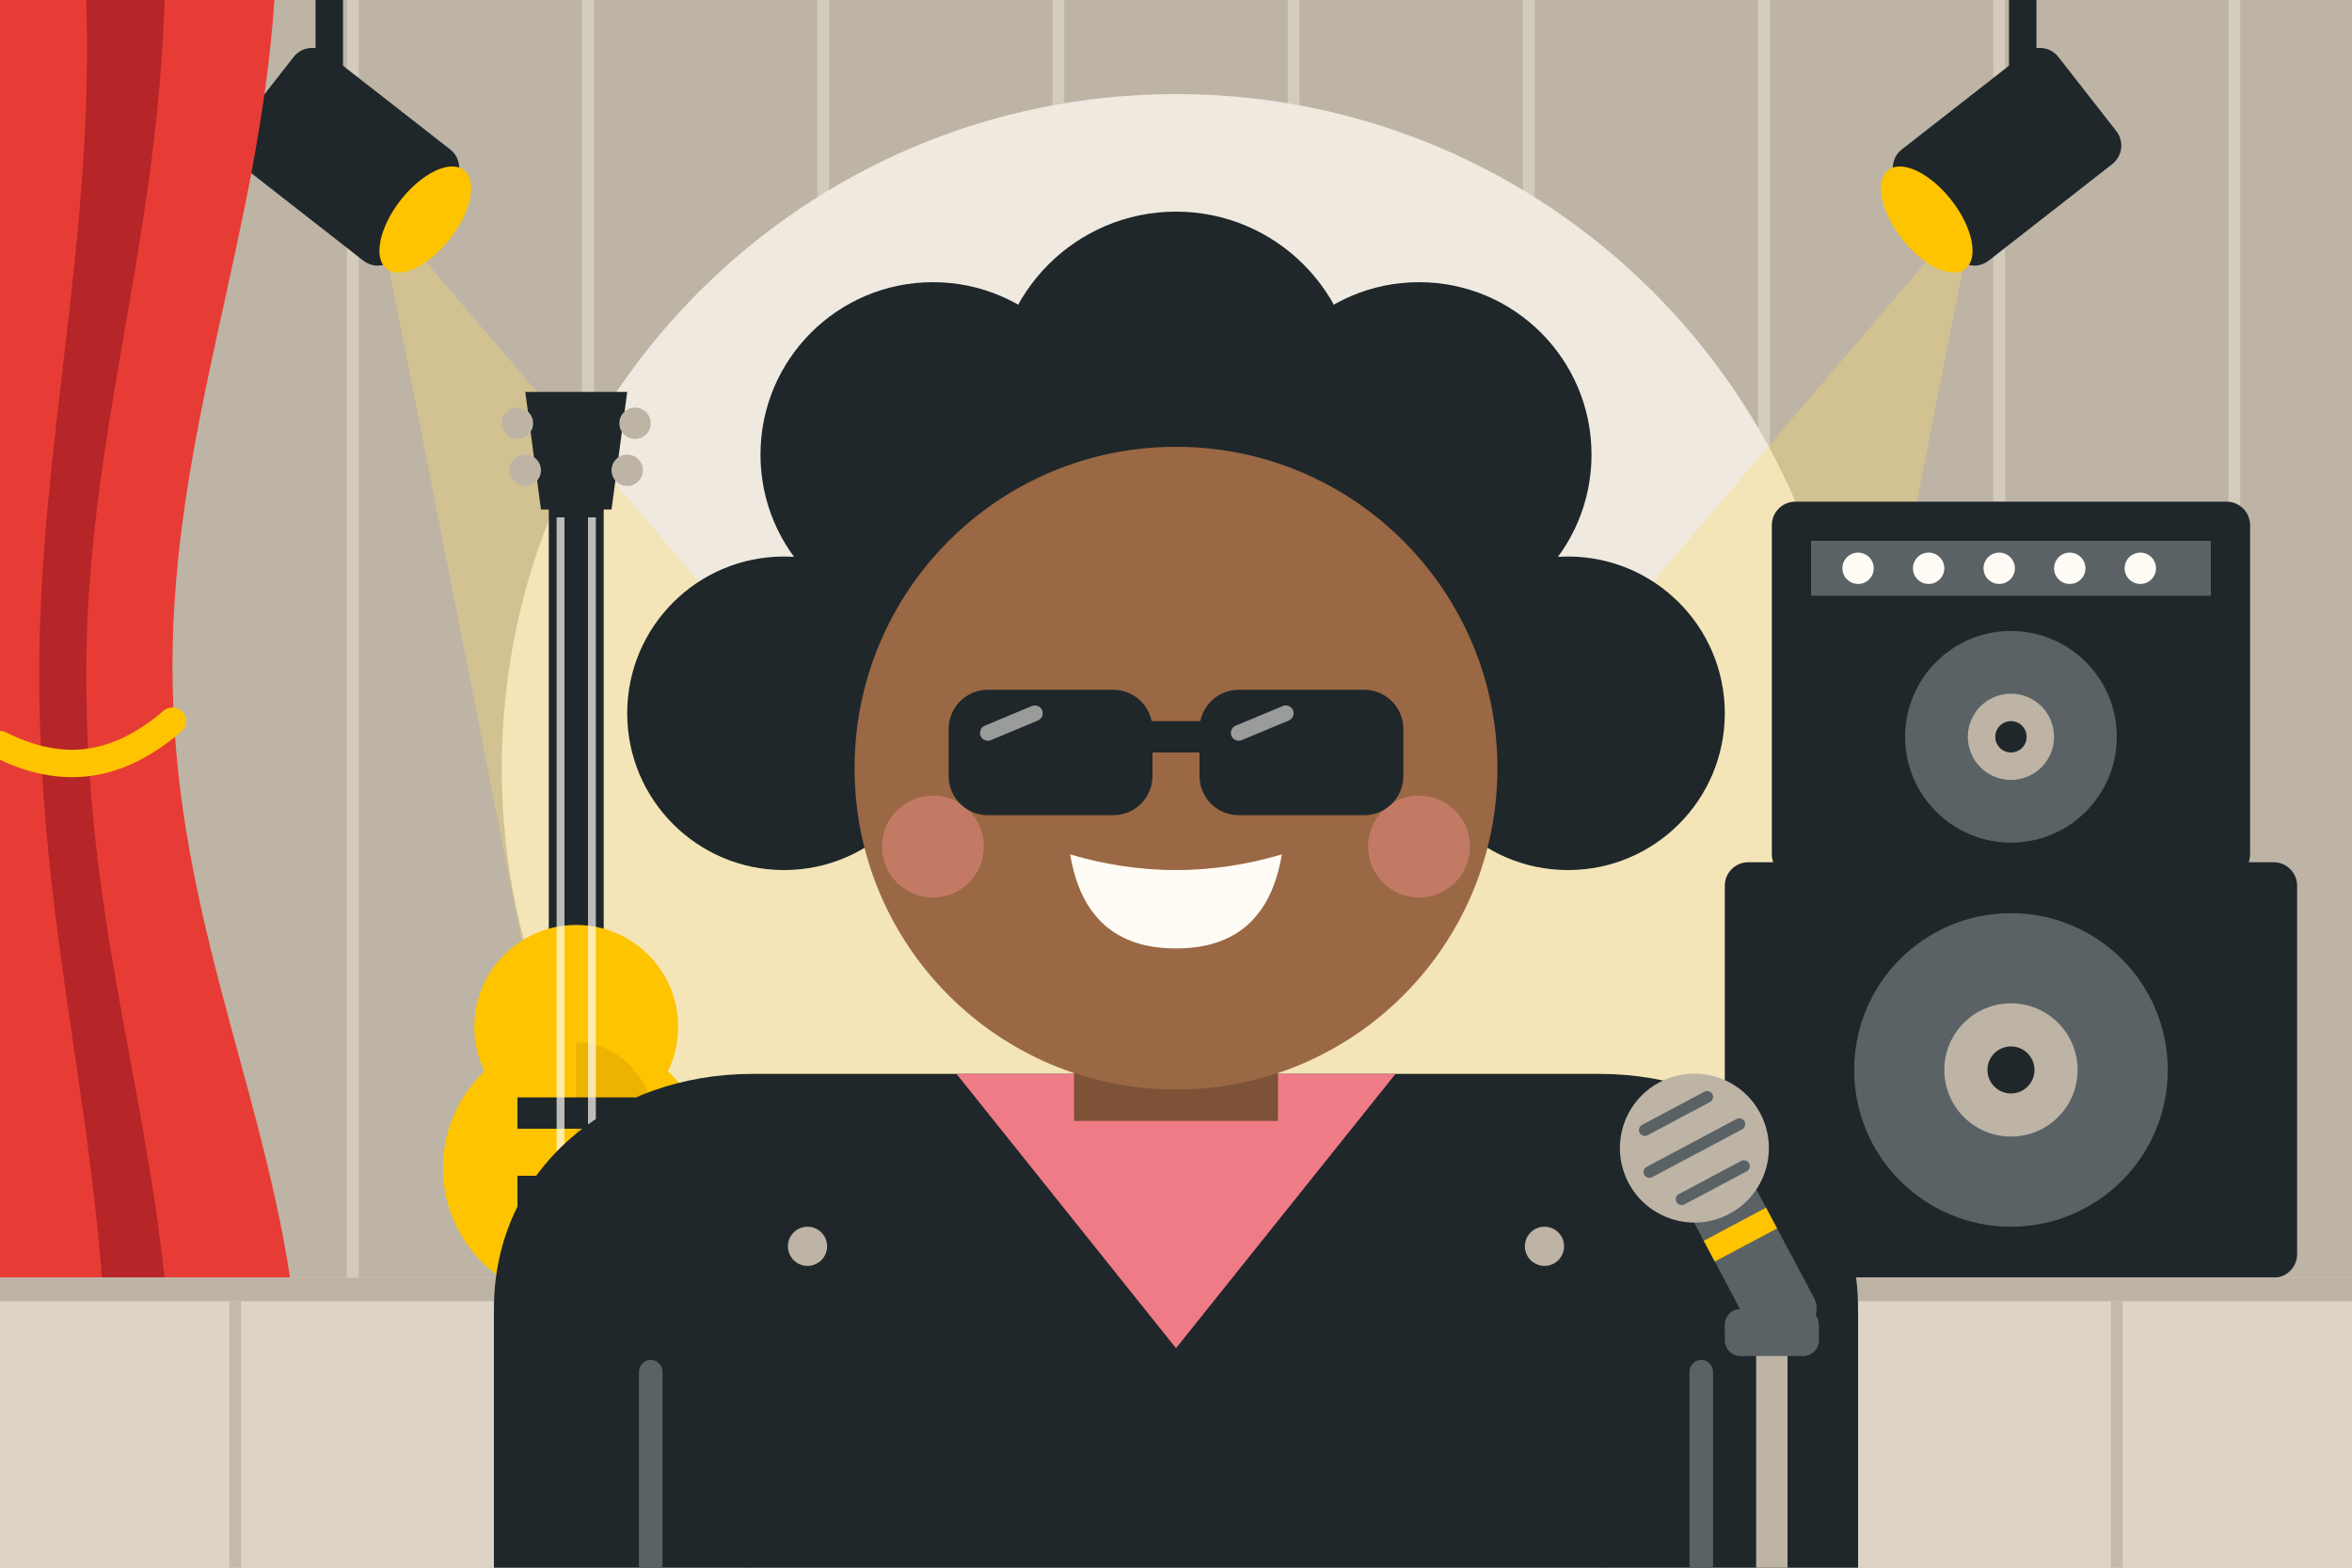
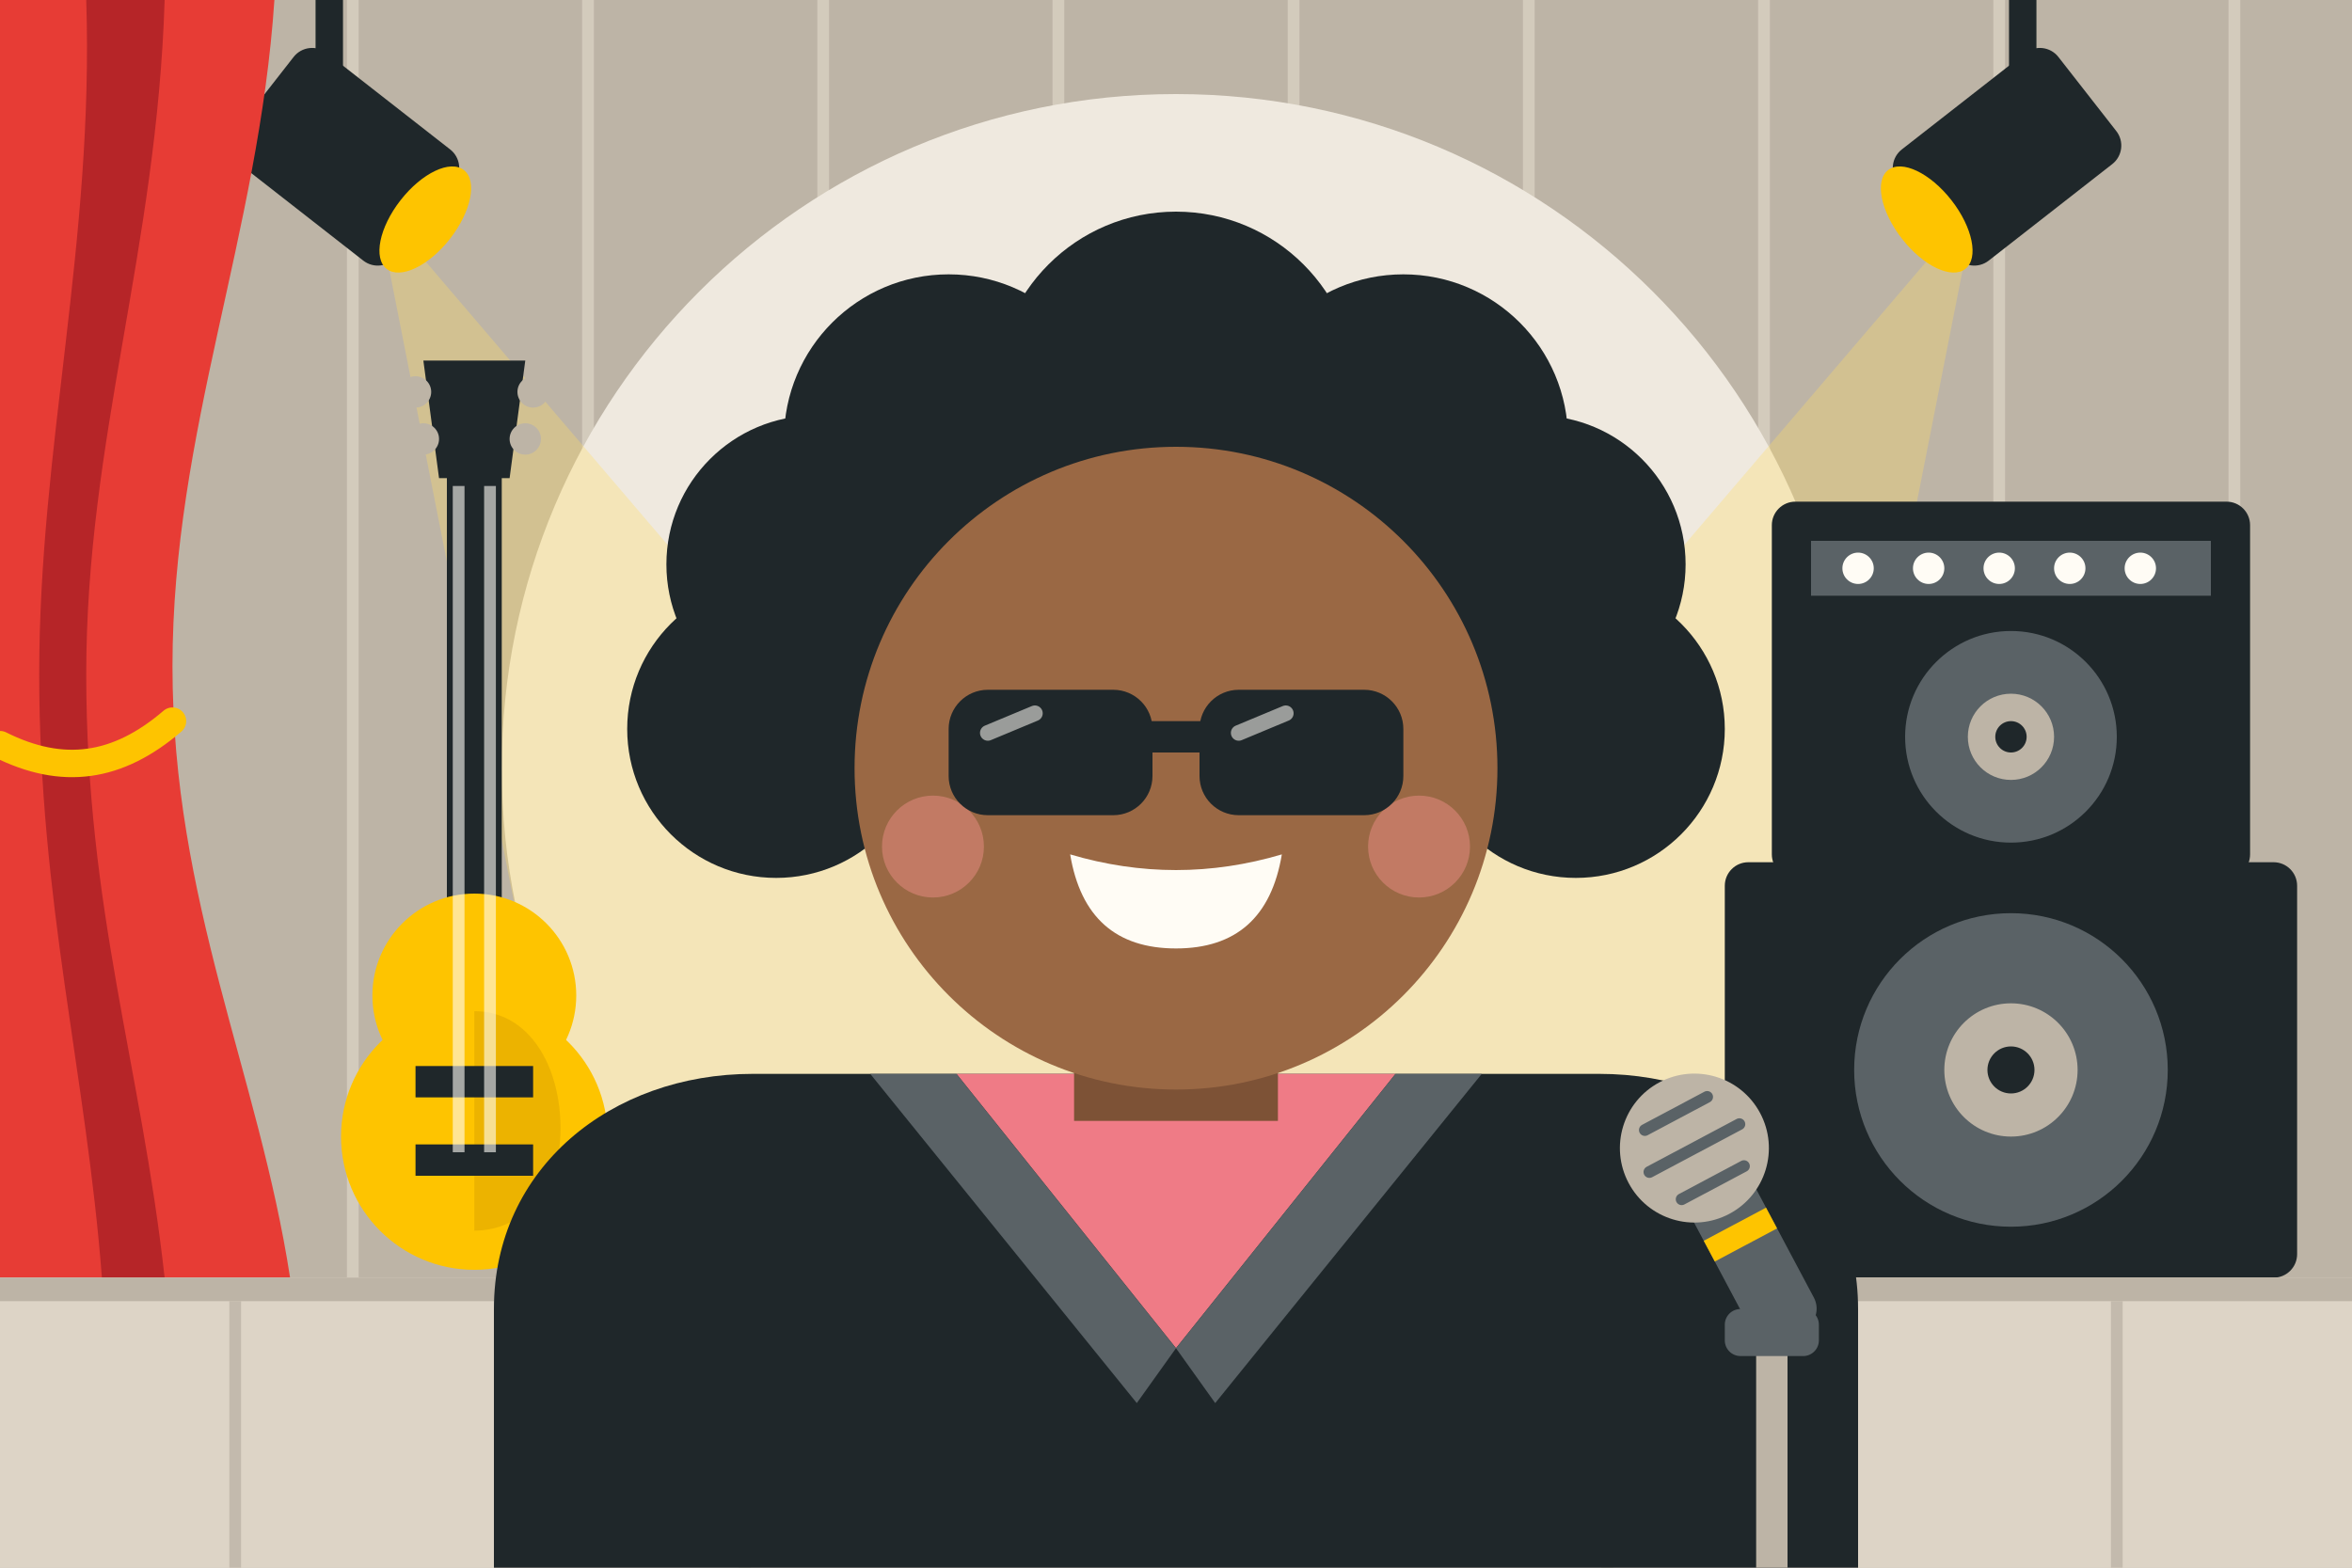
<svg xmlns="http://www.w3.org/2000/svg" viewBox="0 0 600 400">
  <rect x="0" y="0" width="600" height="400" fill="#bdb4a6" />
  <path d="M30 0V326M90 0V326M150 0V326M210 0V326M270 0V326M330 0V326M390 0V326M450 0V326M510 0V326M570 0V326" fill="none" stroke="#ddd4c6" stroke-width="3" stroke-linecap="butt" stroke-linejoin="round" opacity="0.7" />
  <circle cx="300" cy="196" r="172" fill="#efe9df" />
  <path d="M96 52L150 326H330z" fill="#ffdc66" opacity="0.32" />
  <path d="M504 52L450 326H270z" fill="#ffdc66" opacity="0.32" />
  <path d="M84 0v26M516 0v26" fill="none" stroke="#1f272a" stroke-width="7" stroke-linecap="butt" stroke-linejoin="round" />
  <g transform="translate(88 40) rotate(38)">
    <rect x="-26" y="-18" width="52" height="36" rx="6" fill="#1f272a" />
    <ellipse cx="26" cy="0" rx="8" ry="16" fill="#fec400" />
  </g>
  <g transform="translate(512 40) rotate(-38)">
    <rect x="-26" y="-18" width="52" height="36" rx="6" fill="#1f272a" />
    <ellipse cx="-26" cy="0" rx="8" ry="16" fill="#fec400" />
  </g>
  <path d="M0 0h70c-4 60-26 110-26 170s22 104 30 156H0z" fill="#e73c35" />
  <path d="M22 0h20c-2 64-20 112-20 172s14 100 20 154H26c-4-52-16-96-16-154S24 62 22 0z" fill="#b62528" />
  <path d="M0 190c16 8 30 6 44-6" fill="none" stroke="#fec400" stroke-width="7" stroke-linecap="round" stroke-linejoin="round" />
-   <rect x="140" y="126" width="14" height="122" fill="#1f272a" />
-   <path d="M134 100h26l-4 30h-18z" fill="#1f272a" />
-   <circle cx="132" cy="108" r="4" fill="#bdb4a6" />
-   <circle cx="162" cy="108" r="4" fill="#bdb4a6" />
-   <circle cx="134" cy="120" r="4" fill="#bdb4a6" />
-   <circle cx="160" cy="120" r="4" fill="#bdb4a6" />
-   <circle cx="147" cy="262" r="26" fill="#fec400" />
-   <circle cx="147" cy="298" r="34" fill="#fec400" />
-   <path d="M147 266c14 0 22 14 22 30s-10 26-22 26z" fill="#e0a800" opacity="0.6" />
-   <rect x="132" y="280" width="30" height="8" fill="#1f272a" />
-   <rect x="132" y="300" width="30" height="8" fill="#1f272a" />
-   <path d="M143 132v170M151 132v170" fill="none" stroke="#fffcf5" stroke-width="2" stroke-linecap="butt" stroke-linejoin="round" opacity="0.7" />
+   <g transform="translate(-26 -8)">
+     <rect x="140" y="126" width="14" height="122" fill="#1f272a" />
+     <path d="M134 100h26l-4 30h-18z" fill="#1f272a" />
+     <circle cx="132" cy="108" r="4" fill="#bdb4a6" />
+     <circle cx="162" cy="108" r="4" fill="#bdb4a6" />
+     <circle cx="134" cy="120" r="4" fill="#bdb4a6" />
+     <circle cx="160" cy="120" r="4" fill="#bdb4a6" />
+     <circle cx="147" cy="262" r="26" fill="#fec400" />
+     <circle cx="147" cy="298" r="34" fill="#fec400" />
+     <path d="M147 266c14 0 22 14 22 30s-10 26-22 26z" fill="#e0a800" opacity="0.6" />
+     <rect x="132" y="280" width="30" height="8" fill="#1f272a" />
+     <rect x="132" y="300" width="30" height="8" fill="#1f272a" />
+     <path d="M143 132v170M151 132v170" fill="none" stroke="#fffcf5" stroke-width="3" stroke-linecap="butt" stroke-linejoin="round" opacity="0.6" />
+   </g>
  <rect x="452" y="128" width="122" height="96" rx="6" fill="#1f272a" />
  <rect x="440" y="220" width="146" height="106" rx="6" fill="#1f272a" />
  <rect x="462" y="138" width="102" height="14" fill="#5a6266" />
  <circle cx="474" cy="145" r="4" fill="#fffcf5" />
  <circle cx="492" cy="145" r="4" fill="#fffcf5" />
  <circle cx="510" cy="145" r="4" fill="#fffcf5" />
  <circle cx="528" cy="145" r="4" fill="#fffcf5" />
  <circle cx="546" cy="145" r="4" fill="#fffcf5" />
  <circle cx="513" cy="188" r="27" fill="#5a6266" />
  <circle cx="513" cy="188" r="11" fill="#bdb4a6" />
  <circle cx="513" cy="188" r="4" fill="#1f272a" />
  <circle cx="513" cy="273" r="40" fill="#5a6266" />
  <circle cx="513" cy="273" r="17" fill="#bdb4a6" />
  <circle cx="513" cy="273" r="6" fill="#1f272a" />
  <rect x="0" y="326" width="600" height="74" fill="#ddd4c6" />
  <rect x="0" y="326" width="600" height="6" fill="#bdb4a6" opacity="1" />
  <path d="M60 332V400M190 332V400M410 332V400M540 332V400" fill="none" stroke="#bdb4a6" stroke-width="3" stroke-linecap="butt" stroke-linejoin="round" opacity="0.8" />
-   <circle cx="200" cy="182" r="40" fill="#1f272a" />
-   <circle cx="238" cy="116" r="44" fill="#1f272a" />
+   <circle cx="198" cy="186" r="38" fill="#1f272a" />
+   <circle cx="208" cy="144" r="38" fill="#1f272a" />
+   <circle cx="242" cy="112" r="42" fill="#1f272a" />
  <circle cx="300" cy="100" r="46" fill="#1f272a" />
-   <circle cx="362" cy="116" r="44" fill="#1f272a" />
-   <circle cx="400" cy="182" r="40" fill="#1f272a" />
+   <circle cx="358" cy="112" r="42" fill="#1f272a" />
+   <circle cx="392" cy="144" r="38" fill="#1f272a" />
+   <circle cx="402" cy="186" r="38" fill="#1f272a" />
  <path d="M126 400v-66c0-36 30-60 66-60h216c36 0 66 24 66 60v66z" fill="#1f272a" />
-   <path d="M166 400v-50M434 400v-50" fill="none" stroke="#5a6266" stroke-width="6" stroke-linecap="round" stroke-linejoin="round" />
  <path d="M244 274h112l-56 70z" fill="#ef7b86" />
-   <circle cx="206" cy="318" r="5" fill="#bdb4a6" />
-   <circle cx="394" cy="318" r="5" fill="#bdb4a6" />
+   <path d="M222 274h22l56 70-10 14z" fill="#5a6266" />
+   <path d="M378 274h-22l-56 70 10 14z" fill="#5a6266" />
  <rect x="274" y="250" width="52" height="36" fill="#7d5236" />
  <circle cx="300" cy="196" r="82" fill="#9a6844" />
  <circle cx="238" cy="216" r="13" fill="#f2918c" opacity="0.45" />
  <circle cx="362" cy="216" r="13" fill="#f2918c" opacity="0.45" />
  <rect x="242" y="176" width="52" height="32" rx="10" fill="#1f272a" />
  <rect x="306" y="176" width="52" height="32" rx="10" fill="#1f272a" />
  <rect x="288" y="184" width="24" height="8" fill="#1f272a" />
  <path d="M252 187l12-5M316 187l12-5" fill="none" stroke="#fffcf5" stroke-width="4" stroke-linecap="round" stroke-linejoin="round" opacity="0.55" />
  <path d="M273 218q27 8 54 0q-4 24-27 24t-27-24z" fill="#fffcf5" />
  <path d="M452 400V342" fill="none" stroke="#bdb4a6" stroke-width="8" stroke-linecap="butt" stroke-linejoin="round" />
  <rect x="440" y="334" width="24" height="12" rx="4" fill="#5a6266" />
  <g transform="translate(436 300) rotate(-28)">
    <rect x="-9" y="0" width="18" height="46" rx="6" fill="#5a6266" />
    <circle cx="0" cy="-8" r="19" fill="#bdb4a6" />
    <path d="M-13-8h26M-9-18h18M-9 2h18" fill="none" stroke="#5a6266" stroke-width="3" stroke-linecap="round" stroke-linejoin="round" />
    <rect x="-9" y="14" width="18" height="6" fill="#fec400" />
  </g>
</svg>
